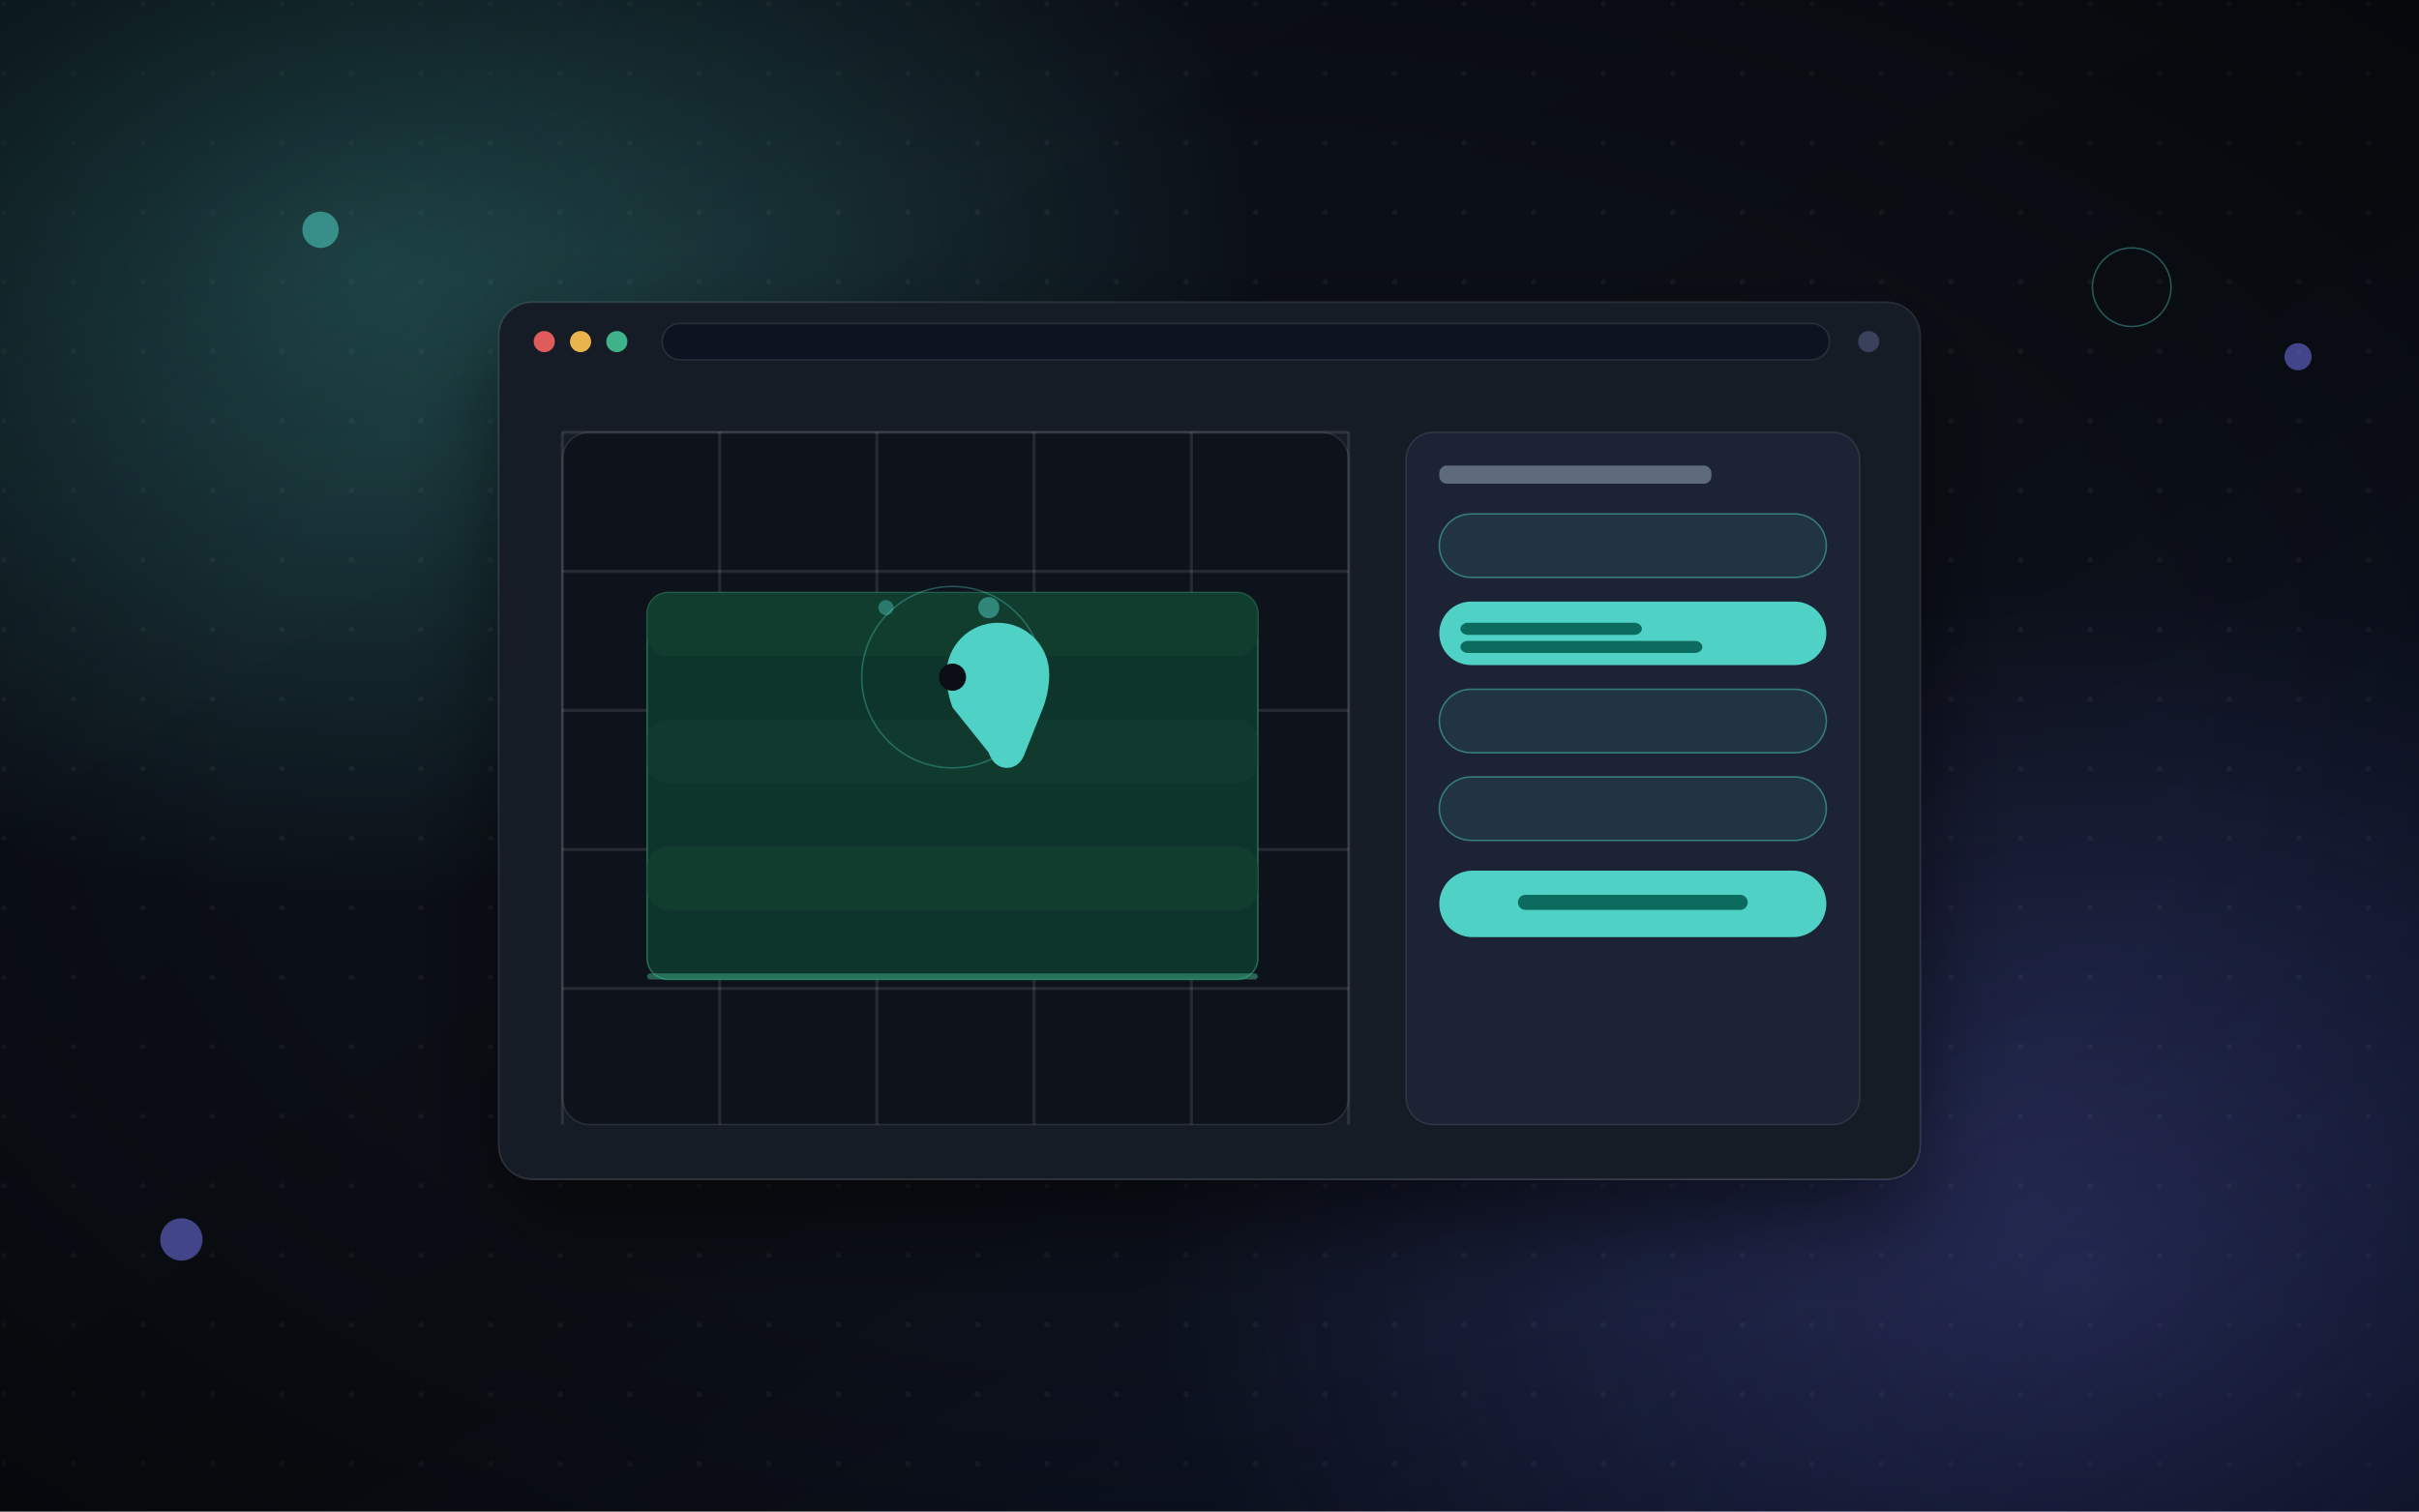
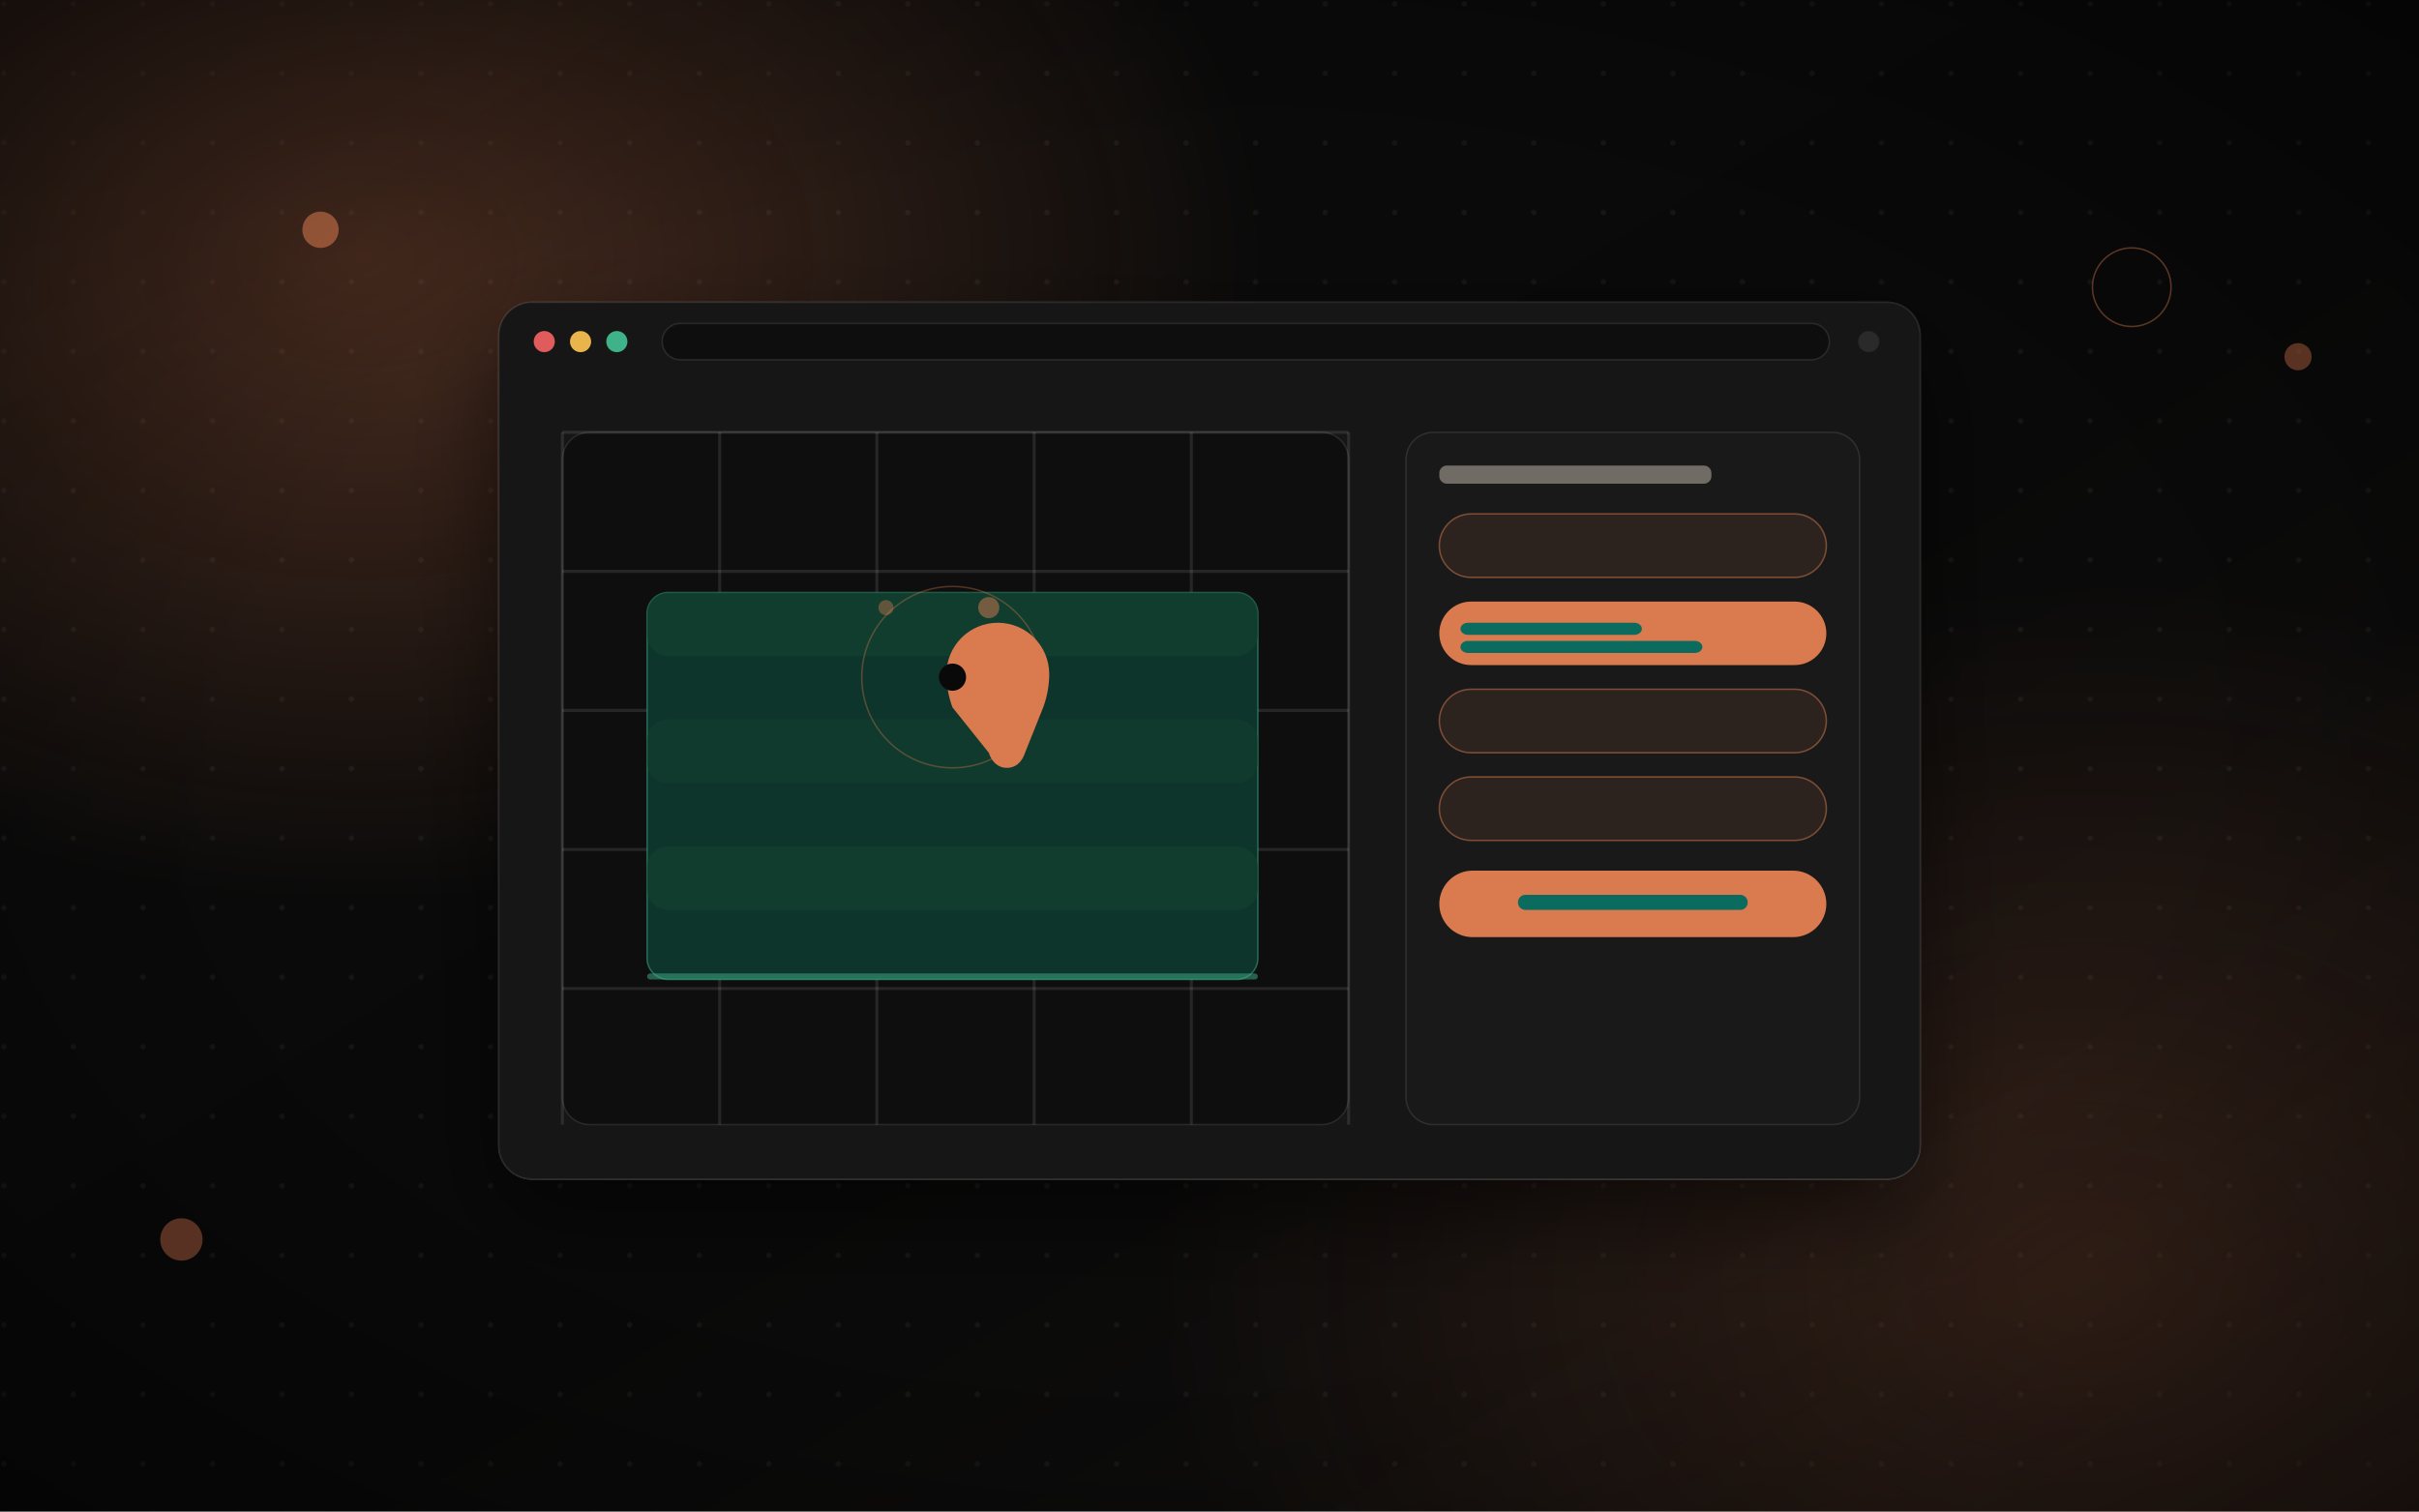
<svg xmlns="http://www.w3.org/2000/svg" width="1600" height="1000" viewBox="0 0 1600 1000">
  <defs>
    <linearGradient id="bgG" x1="0" y1="0" x2="1" y2="1">
-       <stop offset="0" stop-color="#0C111B" />
-       <stop offset="0.55" stop-color="#0B0E14" />
-       <stop offset="1" stop-color="#0E1832" />
+       <stop offset="0" stop-color="#0B0B0B" />
+       <stop offset="0.55" stop-color="#090909" />
+       <stop offset="1" stop-color="#12100E" />
    </linearGradient>
    <radialGradient id="gA" cx="0.5" cy="0.5" r="0.5">
-       <stop offset="0" stop-color="#4FD1C5" stop-opacity="0.30" />
-       <stop offset="1" stop-color="#4FD1C5" stop-opacity="0" />
+       <stop offset="0" stop-color="#D97A4F" stop-opacity="0.30" />
+       <stop offset="1" stop-color="#D97A4F" stop-opacity="0" />
    </radialGradient>
    <radialGradient id="gB" cx="0.5" cy="0.5" r="0.5">
-       <stop offset="0" stop-color="#7C7DFF" stop-opacity="0.24" />
-       <stop offset="1" stop-color="#7C7DFF" stop-opacity="0" />
+       <stop offset="0" stop-color="#A95C3D" stop-opacity="0.24" />
+       <stop offset="1" stop-color="#A95C3D" stop-opacity="0" />
    </radialGradient>
    <pattern id="dots" width="46" height="46" patternUnits="userSpaceOnUse">
      <circle cx="2.5" cy="2.5" r="1.8" fill="#ffffff" fill-opacity="0.05" />
    </pattern>
    <radialGradient id="vig" cx="0.5" cy="0.5" r="0.72">
      <stop offset="0.55" stop-color="#000" stop-opacity="0" />
      <stop offset="1" stop-color="#000" stop-opacity="0.45" />
    </radialGradient>
    <filter id="sh" x="-40%" y="-40%" width="180%" height="180%">
      <feDropShadow dx="0" dy="26" stdDeviation="30" flood-color="#000000" flood-opacity="0.5" />
    </filter>
  </defs>
  <rect width="1600" height="1000" fill="url(#bgG)" />
  <rect width="1600" height="1000" fill="url(#dots)" />
  <ellipse cx="240" cy="170" rx="600" ry="430" fill="url(#gA)" />
  <ellipse cx="1380" cy="850" rx="620" ry="470" fill="url(#gB)" />
  <rect width="1600" height="1000" fill="url(#vig)" />
  <clipPath id="c1">
    <rect x="330" y="250" width="940" height="530" />
  </clipPath>
  <g>
-     <rect x="330" y="200" width="940" height="580" rx="22" fill="#151B28" stroke="rgba(255,255,255,0.10)" filter="url(#sh)" />
+     <rect x="330" y="200" width="940" height="580" rx="22" fill="#141414" stroke="rgba(255,255,255,0.10)" filter="url(#sh)" />
    <circle cx="360" cy="226" r="7" fill="#E05B5B" />
    <circle cx="384" cy="226" r="7" fill="#E8B44B" />
    <circle cx="408" cy="226" r="7" fill="#3FB28A" />
-     <rect x="438" y="214" width="772" height="24" rx="12" fill="#0D1320" stroke="rgba(255,255,255,0.10)" />
-     <circle cx="1236" cy="226" r="7" fill="#39425A" />
+     <rect x="438" y="214" width="772" height="24" rx="12" fill="#0E0E0E" stroke="rgba(255,255,255,0.10)" />
+     <circle cx="1236" cy="226" r="7" fill="#2A2A2A" />
    <g clip-path="url(#c1)">
-       <rect x="372" y="286" width="520" height="458" rx="18" fill="#0E121B" stroke="rgba(255,255,255,0.10)" />
+       <rect x="372" y="286" width="520" height="458" rx="18" fill="#0E0E0E" stroke="rgba(255,255,255,0.10)" />
      <g>
        <line x1="372" y1="286" x2="372" y2="744" stroke="rgba(255,255,255,0.10)" stroke-width="2" />
        <line x1="476" y1="286" x2="476" y2="744" stroke="rgba(255,255,255,0.10)" stroke-width="2" />
        <line x1="580" y1="286" x2="580" y2="744" stroke="rgba(255,255,255,0.10)" stroke-width="2" />
        <line x1="684" y1="286" x2="684" y2="744" stroke="rgba(255,255,255,0.10)" stroke-width="2" />
        <line x1="788" y1="286" x2="788" y2="744" stroke="rgba(255,255,255,0.10)" stroke-width="2" />
        <line x1="892" y1="286" x2="892" y2="744" stroke="rgba(255,255,255,0.10)" stroke-width="2" />
      </g>
      <g>
        <line x1="372" y1="286" x2="892" y2="286" stroke="rgba(255,255,255,0.10)" stroke-width="2" />
        <line x1="372" y1="378" x2="892" y2="378" stroke="rgba(255,255,255,0.10)" stroke-width="2" />
        <line x1="372" y1="470" x2="892" y2="470" stroke="rgba(255,255,255,0.10)" stroke-width="2" />
        <line x1="372" y1="562" x2="892" y2="562" stroke="rgba(255,255,255,0.10)" stroke-width="2" />
        <line x1="372" y1="654" x2="892" y2="654" stroke="rgba(255,255,255,0.10)" stroke-width="2" />
      </g>
      <rect x="428" y="392" width="404" height="256" rx="14" fill="#0E352B" stroke="#3FB28A" stroke-opacity="0.5" />
      <rect x="428" y="392" width="404" height="42" rx="14" fill="#11402F" opacity="0.7" />
      <rect x="428" y="476" width="404" height="42" rx="14" fill="#11402F" opacity="0.5" />
      <rect x="428" y="560" width="404" height="42" rx="14" fill="#11402F" opacity="0.7" />
      <rect x="428" y="644" width="404" height="4" rx="2" fill="#3FB28A" opacity="0.5" />
-       <path d="M630 468 c-3 -8 -4 -16 -4 -22 a34 34 0 1 1 68 0 c0 6 -1 14 -4 22 l-12 30 c-2 6 -6 10 -12 10 s-10 -4 -12 -10 z" fill="#4FD1C5" />
-       <circle cx="630" cy="448" r="9" fill="#0B0E14" />
-       <circle cx="654" cy="402" r="7" fill="#4FD1C5" opacity="0.5" />
-       <circle cx="586" cy="402" r="5" fill="#4FD1C5" opacity="0.4" />
-       <circle cx="630" cy="448" r="60" fill="none" stroke="#4FD1C5" stroke-opacity="0.35" />
-       <rect x="930" y="286" width="300" height="458" rx="18" fill="#1C2334" stroke="rgba(255,255,255,0.10)" />
-       <rect x="952" y="308" width="180" height="12" rx="5" fill="#5E6B7C" />
-       <rect x="952" y="340" width="256" height="42" rx="21" fill="rgba(79,209,197,0.10)" stroke="#4FD1C5" stroke-opacity="0.5" />
-       <rect x="952" y="398" width="256" height="42" rx="21" fill="#4FD1C5" />
+       <path d="M630 468 c-3 -8 -4 -16 -4 -22 a34 34 0 1 1 68 0 c0 6 -1 14 -4 22 l-12 30 c-2 6 -6 10 -12 10 s-10 -4 -12 -10 z" fill="#D97A4F" />
+       <circle cx="630" cy="448" r="9" fill="#090909" />
+       <circle cx="654" cy="402" r="7" fill="#D97A4F" opacity="0.5" />
+       <circle cx="586" cy="402" r="5" fill="#D97A4F" opacity="0.4" />
+       <circle cx="630" cy="448" r="60" fill="none" stroke="#D97A4F" stroke-opacity="0.35" />
+       <rect x="930" y="286" width="300" height="458" rx="18" fill="#191919" stroke="rgba(255,255,255,0.10)" />
+       <rect x="952" y="308" width="180" height="12" rx="5" fill="#706B64" />
+       <rect x="952" y="340" width="256" height="42" rx="21" fill="rgba(217,122,79,0.10)" stroke="#D97A4F" stroke-opacity="0.5" />
+       <rect x="952" y="398" width="256" height="42" rx="21" fill="#D97A4F" />
      <rect x="966" y="412" width="120" height="8" rx="5" fill="#0B6B5F" />
      <rect x="966" y="424" width="160" height="8" rx="5" fill="#0B6B5F" />
-       <rect x="952" y="456" width="256" height="42" rx="21" fill="rgba(79,209,197,0.10)" stroke="#4FD1C5" stroke-opacity="0.5" />
-       <rect x="952" y="514" width="256" height="42" rx="21" fill="rgba(79,209,197,0.10)" stroke="#4FD1C5" stroke-opacity="0.5" />
-       <rect x="952" y="576" width="256" height="44" rx="22" fill="#4FD1C5" />
+       <rect x="952" y="456" width="256" height="42" rx="21" fill="rgba(217,122,79,0.10)" stroke="#D97A4F" stroke-opacity="0.5" />
+       <rect x="952" y="514" width="256" height="42" rx="21" fill="rgba(217,122,79,0.10)" stroke="#D97A4F" stroke-opacity="0.5" />
+       <rect x="952" y="576" width="256" height="44" rx="22" fill="#D97A4F" />
      <rect x="1004" y="592" width="152" height="10" rx="5" fill="#0B6B5F" />
    </g>
-     <circle cx="212" cy="152" r="12" fill="#4FD1C5" opacity="0.55" />
-     <circle cx="1520" cy="236" r="9" fill="#7C7DFF" opacity="0.5" />
-     <circle cx="1410" cy="190" r="26" fill="none" stroke="#4FD1C5" stroke-opacity="0.4" />
-     <circle cx="120" cy="820" r="14" fill="#7C7DFF" opacity="0.5" />
+     <circle cx="212" cy="152" r="12" fill="#D97A4F" opacity="0.55" />
+     <circle cx="1520" cy="236" r="9" fill="#A95C3D" opacity="0.5" />
+     <circle cx="1410" cy="190" r="26" fill="none" stroke="#D97A4F" stroke-opacity="0.4" />
+     <circle cx="120" cy="820" r="14" fill="#A95C3D" opacity="0.5" />
  </g>
</svg>
